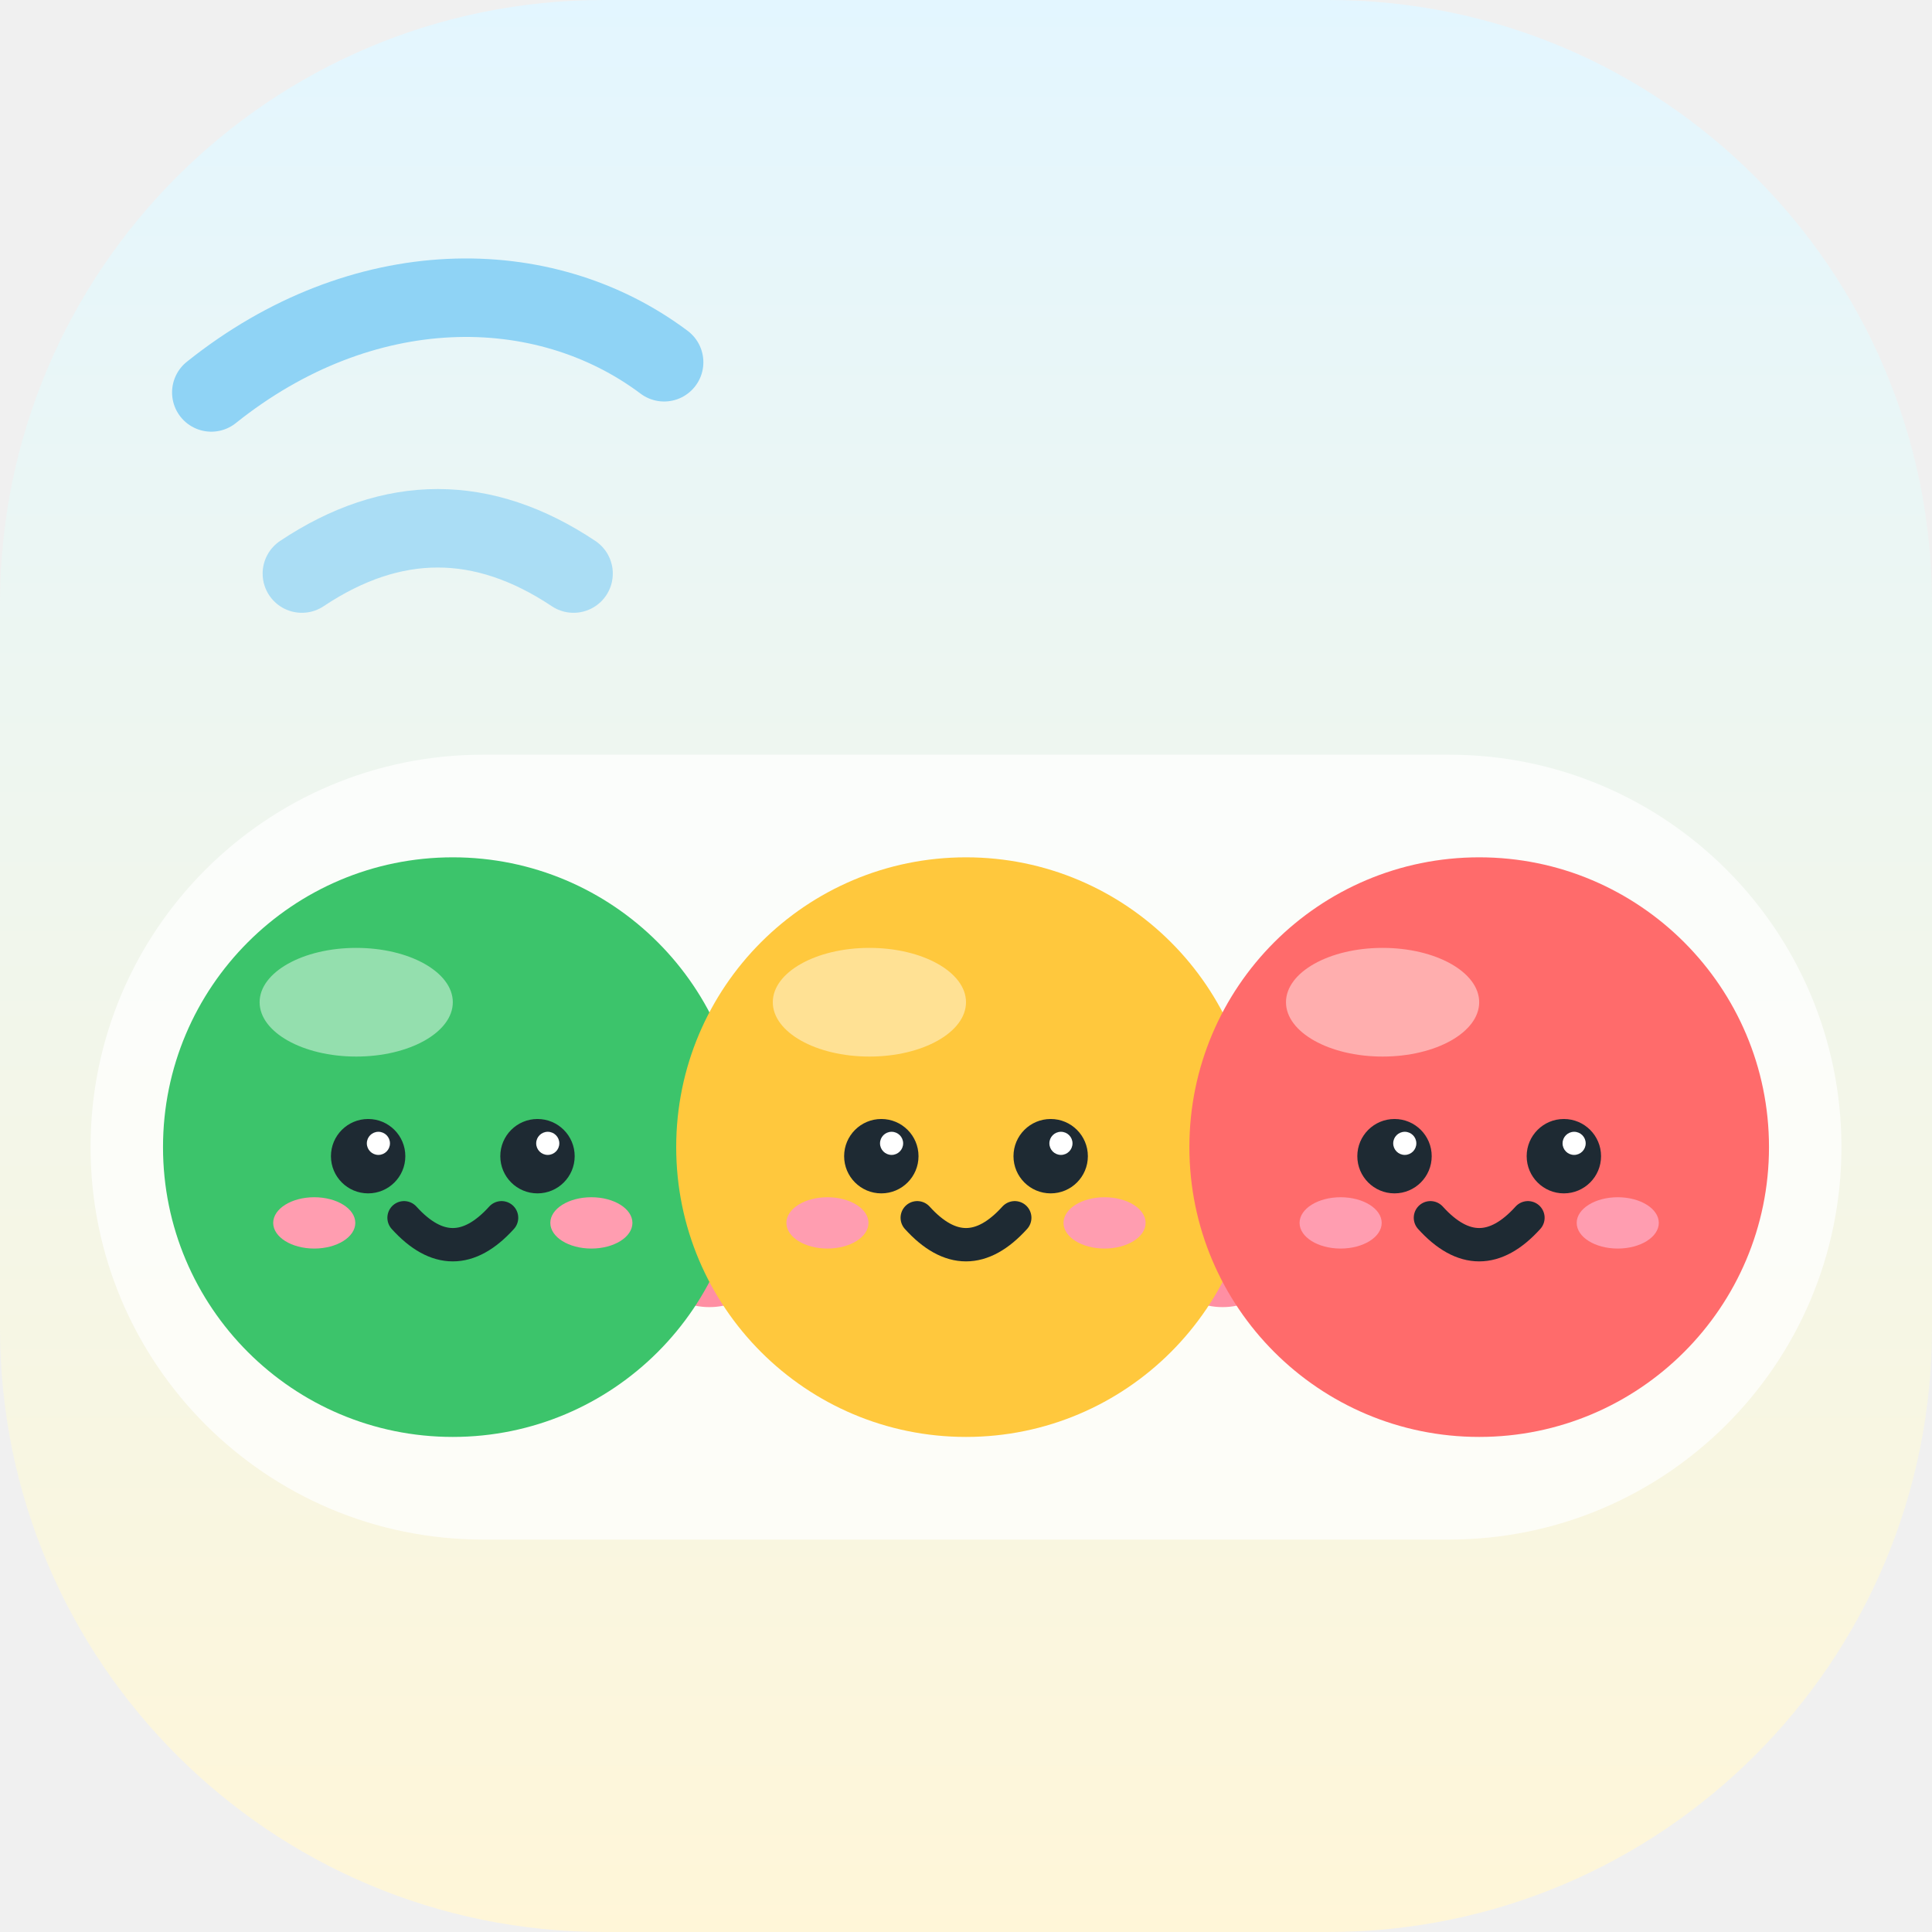
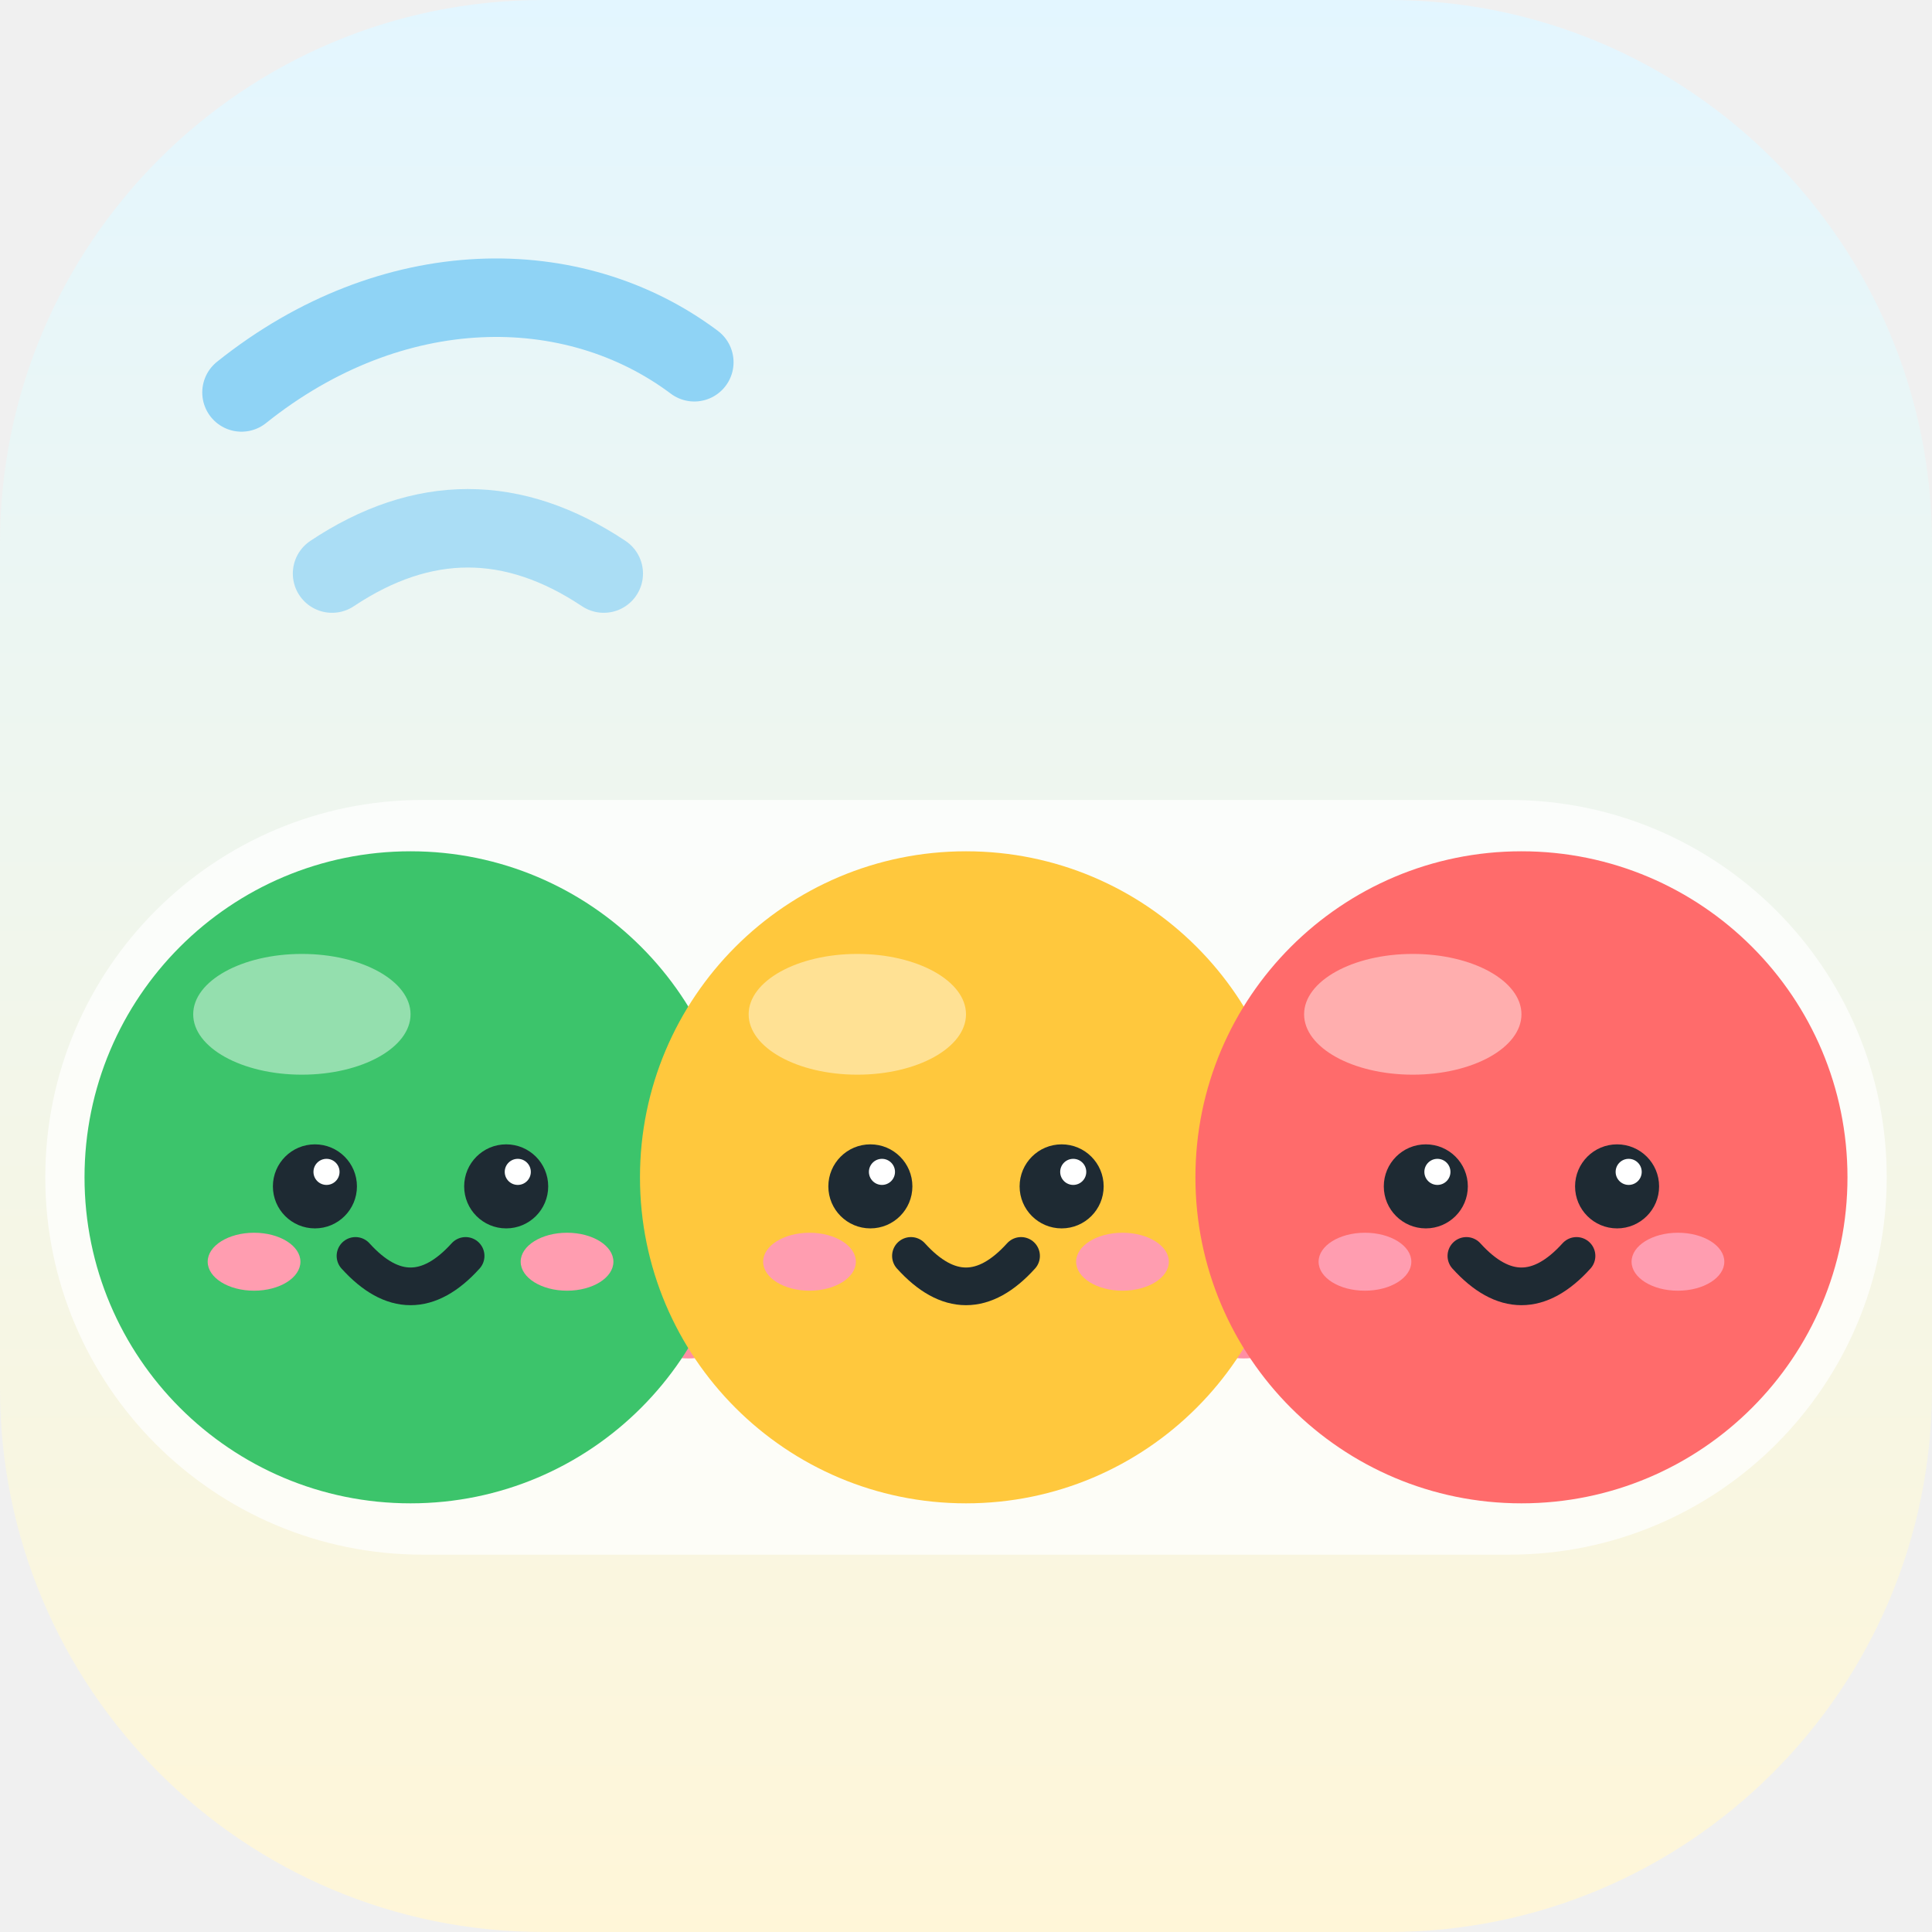
<svg xmlns="http://www.w3.org/2000/svg" viewBox="0 0 64 64" width="64" height="64" role="img" aria-label="서부온길이음">
  <g transform="translate(0 0) scale(1.0)">
    <defs>
      <linearGradient id="sgbg" x1="0" y1="0" x2="0" y2="1">
        <stop offset="0" stop-color="#E3F6FF" />
        <stop offset="1" stop-color="#FFF6D8" />
      </linearGradient>
    </defs>
-     <rect width="64" height="64" rx="20" fill="url(#sgbg)" />
-     <path d="M7 13c5-4 11-4 15-1" fill="none" stroke="#8FD3F5" stroke-width="2.6" stroke-linecap="round" />
-     <path d="M10 19c3-2 6-2 9 0" fill="none" stroke="#8FD3F5" stroke-width="2.6" stroke-linecap="round" opacity=".7" />
-     <rect x="3" y="25" width="58" height="26" rx="13" fill="#FFFFFF" opacity=".75" />
-     <circle cx="23.5" cy="41" r="2.3" fill="#FF8FA3" />
-     <circle cx="40.5" cy="41" r="2.3" fill="#FF8FA3" />
-     <circle cx="15" cy="38" r="9.6" fill="#3CC46B" />
-     <ellipse cx="11.8" cy="33.2" rx="3.2" ry="1.8" fill="#fff" opacity=".45" />
-     <circle cx="12.195" cy="38.3" r="1.232" fill="#1E2A33" />
-     <circle cx="17.805" cy="38.3" r="1.232" fill="#1E2A33" />
-     <circle cx="12.535" cy="37.875" r="0.383" fill="#fff" />
-     <circle cx="18.145" cy="37.875" r="0.383" fill="#fff" />
-     <path d="M13.385 40.34q1.615 1.785 3.23 0" fill="none" stroke="#1E2A33" stroke-width="1.105" stroke-linecap="round" />
-     <ellipse cx="10.41" cy="40.51" rx="1.36" ry="0.85" fill="#FF9DB0" />
-     <ellipse cx="19.59" cy="40.51" rx="1.36" ry="0.85" fill="#FF9DB0" />
-     <circle cx="32" cy="38" r="9.6" fill="#FFC83D" />
-     <ellipse cx="28.8" cy="33.2" rx="3.2" ry="1.8" fill="#fff" opacity=".45" />
-     <circle cx="29.195" cy="38.3" r="1.232" fill="#1E2A33" />
-     <circle cx="34.805" cy="38.3" r="1.232" fill="#1E2A33" />
-     <circle cx="29.535" cy="37.875" r="0.383" fill="#fff" />
-     <circle cx="35.145" cy="37.875" r="0.383" fill="#fff" />
-     <path d="M30.385 40.34q1.615 1.785 3.23 0" fill="none" stroke="#1E2A33" stroke-width="1.105" stroke-linecap="round" />
-     <ellipse cx="27.41" cy="40.51" rx="1.36" ry="0.85" fill="#FF9DB0" />
-     <ellipse cx="36.59" cy="40.51" rx="1.36" ry="0.85" fill="#FF9DB0" />
-     <circle cx="49" cy="38" r="9.6" fill="#FF6B6B" />
-     <ellipse cx="45.8" cy="33.2" rx="3.2" ry="1.8" fill="#fff" opacity=".45" />
-     <circle cx="46.195" cy="38.3" r="1.232" fill="#1E2A33" />
-     <circle cx="51.805" cy="38.3" r="1.232" fill="#1E2A33" />
-     <circle cx="46.535" cy="37.875" r="0.383" fill="#fff" />
-     <circle cx="52.145" cy="37.875" r="0.383" fill="#fff" />
-     <path d="M47.385 40.34q1.615 1.785 3.23 0" fill="none" stroke="#1E2A33" stroke-width="1.105" stroke-linecap="round" />
-     <ellipse cx="44.41" cy="40.51" rx="1.36" ry="0.85" fill="#FF9DB0" />
-     <ellipse cx="53.59" cy="40.51" rx="1.36" ry="0.85" fill="#FF9DB0" />
+     <rect width="64" height="64" rx="18" fill="url(#sgbg)" />
+     <path d="M8 13c5-4 11-4 15-1" fill="none" stroke="#8FD3F5" stroke-width="2.6" stroke-linecap="round" />
+     <path d="M11 19c3-2 6-2 9 0" fill="none" stroke="#8FD3F5" stroke-width="2.6" stroke-linecap="round" opacity=".7" />
+     <rect x="1.5" y="26.5" width="61" height="25" rx="12.5" fill="#FFFFFF" opacity=".75" />
+     <circle cx="22.8" cy="42.5" r="2.5" fill="#FF8FA3" />
+     <circle cx="41.2" cy="42.5" r="2.5" fill="#FF8FA3" />
+     <circle cx="13.6" cy="39" r="10.8" fill="#3CC46B" />
+     <ellipse cx="10.0" cy="33.6" rx="3.6" ry="2" fill="#fff" opacity=".45" />
+     <circle cx="10.432" cy="39.3" r="1.392" fill="#1E2A33" />
+     <circle cx="16.768" cy="39.3" r="1.392" fill="#1E2A33" />
+     <circle cx="10.816" cy="38.82" r="0.432" fill="#fff" />
+     <circle cx="17.152" cy="38.82" r="0.432" fill="#fff" />
+     <path d="M11.776 41.604q1.824 2.016 3.648 0" fill="none" stroke="#1E2A33" stroke-width="1.248" stroke-linecap="round" />
+     <ellipse cx="8.416" cy="41.796" rx="1.536" ry="0.96" fill="#FF9DB0" />
+     <ellipse cx="18.784" cy="41.796" rx="1.536" ry="0.96" fill="#FF9DB0" />
+     <circle cx="32" cy="39" r="10.8" fill="#FFC83D" />
+     <ellipse cx="28.4" cy="33.6" rx="3.6" ry="2" fill="#fff" opacity=".45" />
+     <circle cx="28.832" cy="39.3" r="1.392" fill="#1E2A33" />
+     <circle cx="35.168" cy="39.3" r="1.392" fill="#1E2A33" />
+     <circle cx="29.216" cy="38.82" r="0.432" fill="#fff" />
+     <circle cx="35.552" cy="38.82" r="0.432" fill="#fff" />
+     <path d="M30.176 41.604q1.824 2.016 3.648 0" fill="none" stroke="#1E2A33" stroke-width="1.248" stroke-linecap="round" />
+     <ellipse cx="26.816" cy="41.796" rx="1.536" ry="0.96" fill="#FF9DB0" />
+     <ellipse cx="37.184" cy="41.796" rx="1.536" ry="0.96" fill="#FF9DB0" />
+     <circle cx="50.4" cy="39" r="10.8" fill="#FF6B6B" />
+     <ellipse cx="46.8" cy="33.6" rx="3.6" ry="2" fill="#fff" opacity=".45" />
+     <circle cx="47.232" cy="39.3" r="1.392" fill="#1E2A33" />
+     <circle cx="53.568" cy="39.3" r="1.392" fill="#1E2A33" />
+     <circle cx="47.616" cy="38.82" r="0.432" fill="#fff" />
+     <circle cx="53.952" cy="38.82" r="0.432" fill="#fff" />
+     <path d="M48.576 41.604q1.824 2.016 3.648 0" fill="none" stroke="#1E2A33" stroke-width="1.248" stroke-linecap="round" />
+     <ellipse cx="45.216" cy="41.796" rx="1.536" ry="0.96" fill="#FF9DB0" />
+     <ellipse cx="55.584" cy="41.796" rx="1.536" ry="0.96" fill="#FF9DB0" />
  </g>
</svg>
